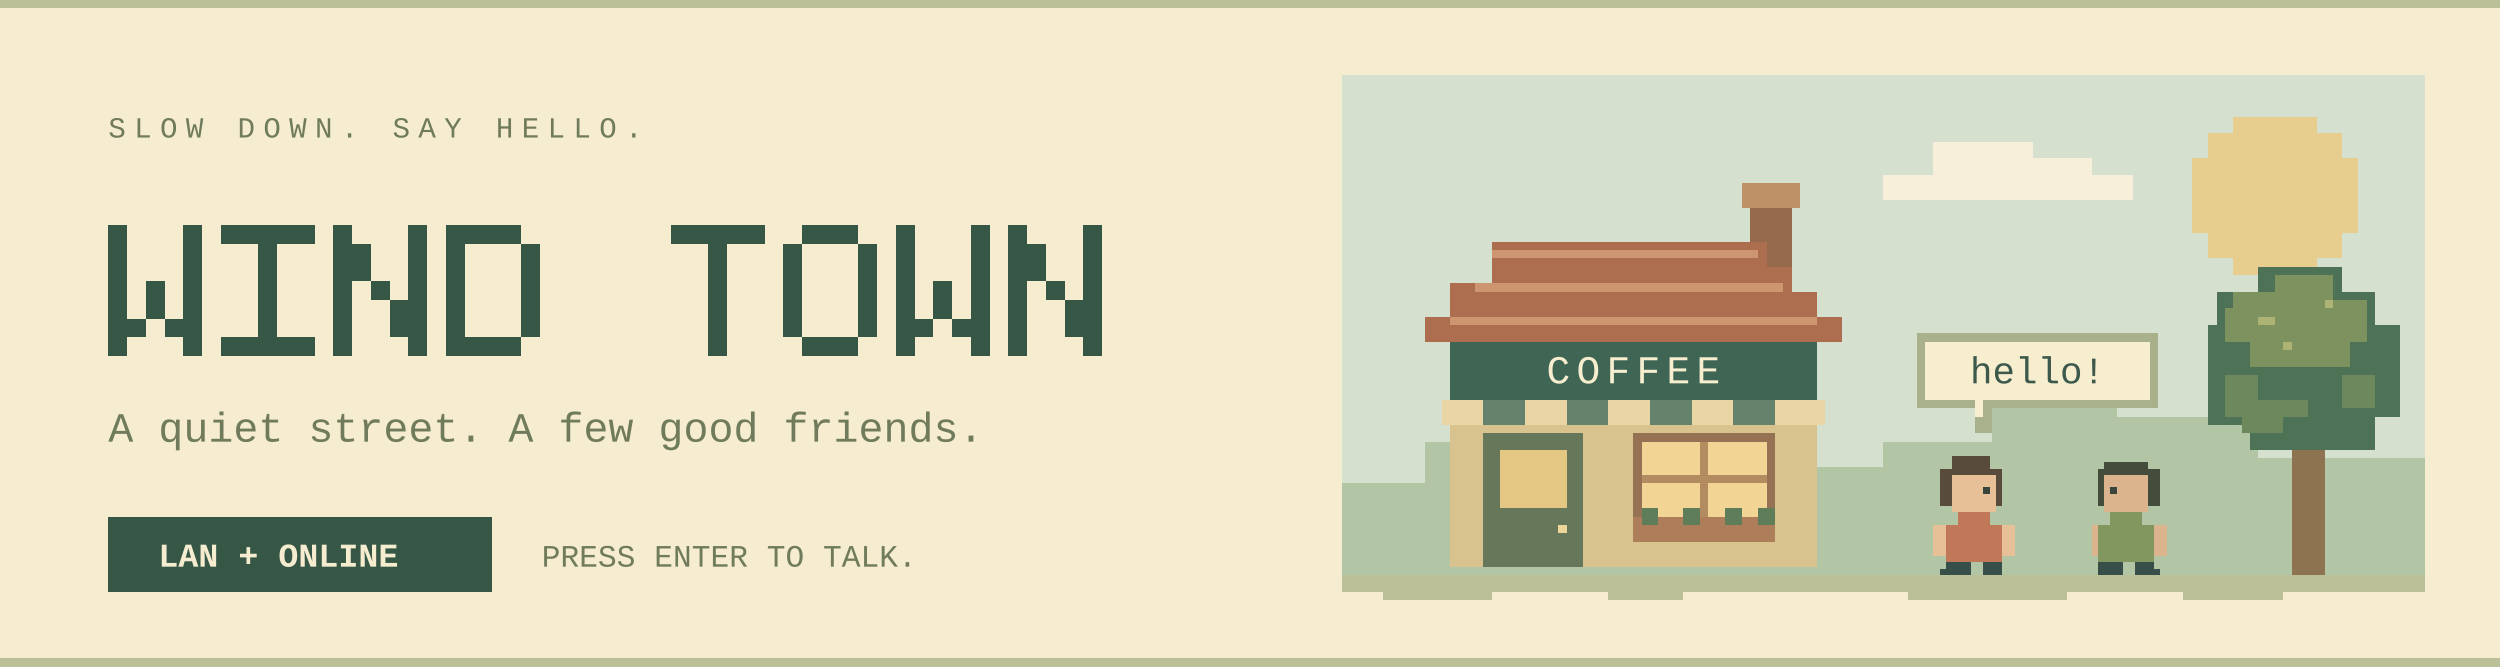
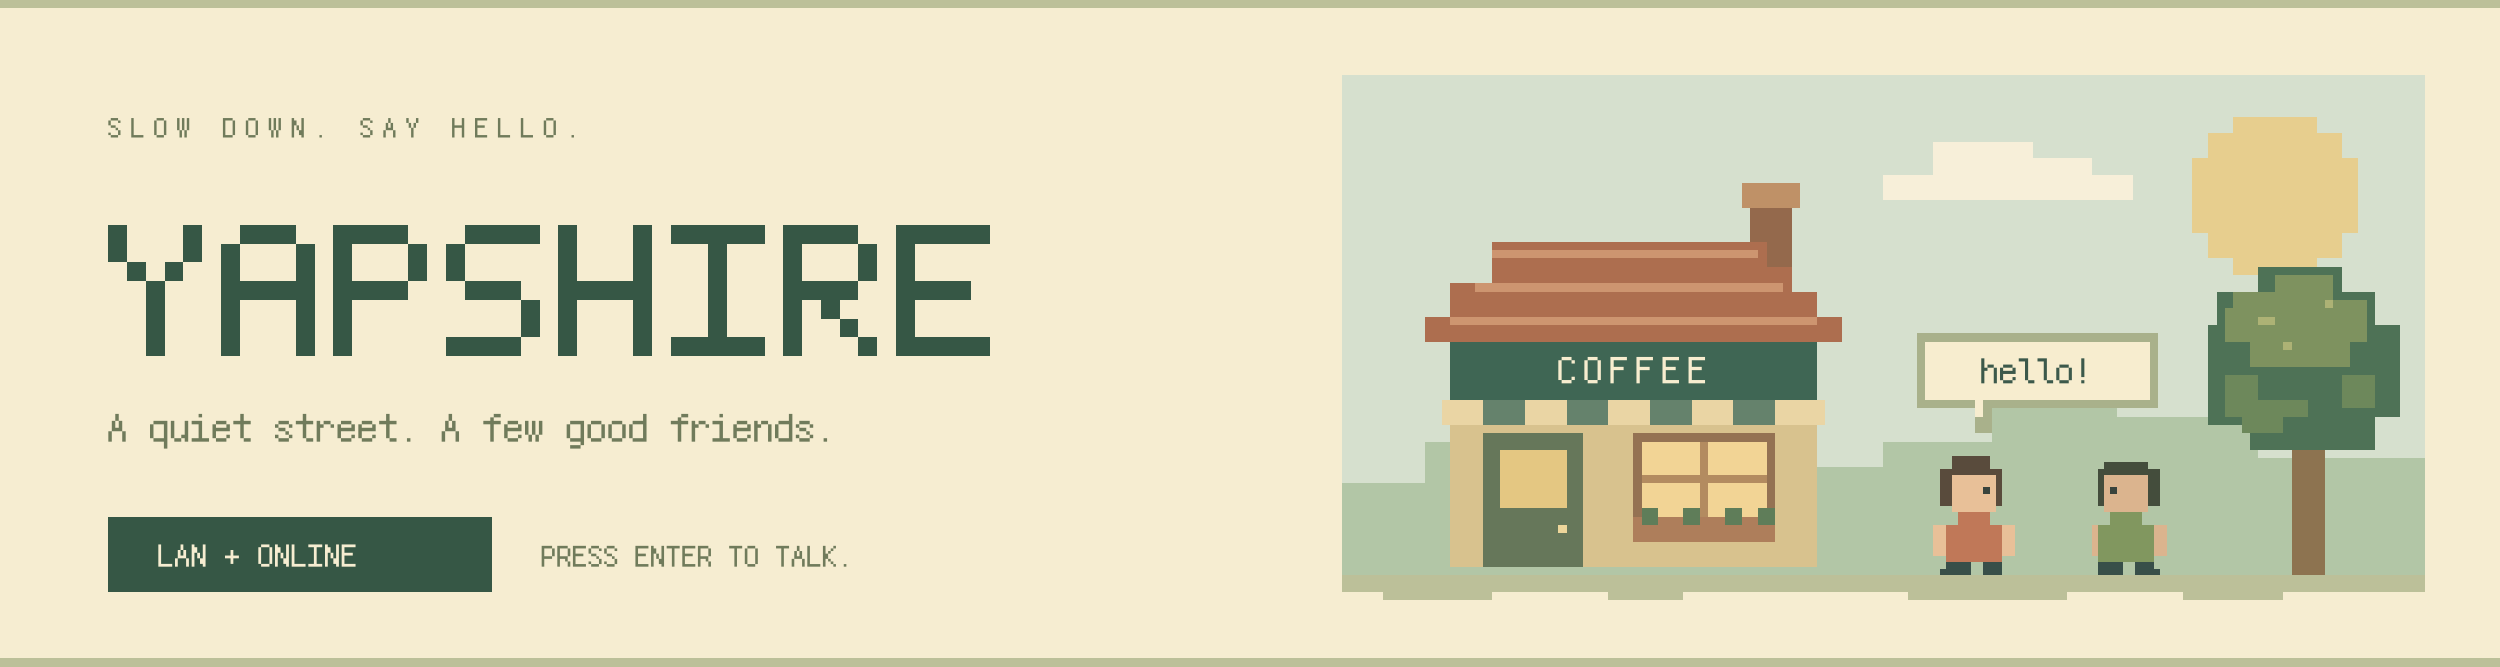
<svg xmlns="http://www.w3.org/2000/svg" width="1200" height="320" viewBox="0 0 1200 320" role="img" aria-labelledby="title description">
  <rect width="1200" height="320" fill="#f6edd1" />
  <g shape-rendering="crispEdges">
    <path d="M0 0h1200v4H0z M0 316h1200v4H0z" fill="#bcc099" />
-     <path d="M0 0h1v1h-1z M4 0h1v1h-1z M0 1h1v1h-1z M4 1h1v1h-1z M0 2h1v1h-1z M4 2h1v1h-1z M0 3h1v1h-1z M2 3h1v1h-1z M4 3h1v1h-1z M0 4h1v1h-1z M2 4h1v1h-1z M4 4h1v1h-1z M0 5h1v1h-1z M1 5h1v1h-1z M3 5h1v1h-1z M4 5h1v1h-1z M0 6h1v1h-1z M4 6h1v1h-1z M6 0h1v1h-1z M7 0h1v1h-1z M8 0h1v1h-1z M9 0h1v1h-1z M10 0h1v1h-1z M8 1h1v1h-1z M8 2h1v1h-1z M8 3h1v1h-1z M8 4h1v1h-1z M8 5h1v1h-1z M6 6h1v1h-1z M7 6h1v1h-1z M8 6h1v1h-1z M9 6h1v1h-1z M10 6h1v1h-1z M12 0h1v1h-1z M16 0h1v1h-1z M12 1h1v1h-1z M13 1h1v1h-1z M16 1h1v1h-1z M12 2h1v1h-1z M13 2h1v1h-1z M16 2h1v1h-1z M12 3h1v1h-1z M14 3h1v1h-1z M16 3h1v1h-1z M12 4h1v1h-1z M15 4h1v1h-1z M16 4h1v1h-1z M12 5h1v1h-1z M15 5h1v1h-1z M16 5h1v1h-1z M12 6h1v1h-1z M16 6h1v1h-1z M18 0h1v1h-1z M19 0h1v1h-1z M20 0h1v1h-1z M21 0h1v1h-1z M18 1h1v1h-1z M22 1h1v1h-1z M18 2h1v1h-1z M22 2h1v1h-1z M18 3h1v1h-1z M22 3h1v1h-1z M18 4h1v1h-1z M22 4h1v1h-1z M18 5h1v1h-1z M22 5h1v1h-1z M18 6h1v1h-1z M19 6h1v1h-1z M20 6h1v1h-1z M21 6h1v1h-1z M30 0h1v1h-1z M31 0h1v1h-1z M32 0h1v1h-1z M33 0h1v1h-1z M34 0h1v1h-1z M32 1h1v1h-1z M32 2h1v1h-1z M32 3h1v1h-1z M32 4h1v1h-1z M32 5h1v1h-1z M32 6h1v1h-1z M37 0h1v1h-1z M38 0h1v1h-1z M39 0h1v1h-1z M36 1h1v1h-1z M40 1h1v1h-1z M36 2h1v1h-1z M40 2h1v1h-1z M36 3h1v1h-1z M40 3h1v1h-1z M36 4h1v1h-1z M40 4h1v1h-1z M36 5h1v1h-1z M40 5h1v1h-1z M37 6h1v1h-1z M38 6h1v1h-1z M39 6h1v1h-1z M42 0h1v1h-1z M46 0h1v1h-1z M42 1h1v1h-1z M46 1h1v1h-1z M42 2h1v1h-1z M46 2h1v1h-1z M42 3h1v1h-1z M44 3h1v1h-1z M46 3h1v1h-1z M42 4h1v1h-1z M44 4h1v1h-1z M46 4h1v1h-1z M42 5h1v1h-1z M43 5h1v1h-1z M45 5h1v1h-1z M46 5h1v1h-1z M42 6h1v1h-1z M46 6h1v1h-1z M48 0h1v1h-1z M52 0h1v1h-1z M48 1h1v1h-1z M49 1h1v1h-1z M52 1h1v1h-1z M48 2h1v1h-1z M49 2h1v1h-1z M52 2h1v1h-1z M48 3h1v1h-1z M50 3h1v1h-1z M52 3h1v1h-1z M48 4h1v1h-1z M51 4h1v1h-1z M52 4h1v1h-1z M48 5h1v1h-1z M51 5h1v1h-1z M52 5h1v1h-1z M48 6h1v1h-1z M52 6h1v1h-1z" transform="translate(52 108) scale(9)" fill="#365745" />
+     <path d="M0 0h1v1h-1z M4 0h1v1h-1z M0 1h1v1h-1z M4 1h1v1h-1z M1 2h1v1h-1z M3 2h1v1h-1z M2 3h1v1h-1z M2 4h1v1h-1z M2 5h1v1h-1z M2 6h1v1h-1z M7 0h1v1h-1z M8 0h1v1h-1z M9 0h1v1h-1z M6 1h1v1h-1z M10 1h1v1h-1z M6 2h1v1h-1z M10 2h1v1h-1z M6 3h1v1h-1z M7 3h1v1h-1z M8 3h1v1h-1z M9 3h1v1h-1z M10 3h1v1h-1z M6 4h1v1h-1z M10 4h1v1h-1z M6 5h1v1h-1z M10 5h1v1h-1z M6 6h1v1h-1z M10 6h1v1h-1z M12 0h1v1h-1z M13 0h1v1h-1z M14 0h1v1h-1z M15 0h1v1h-1z M12 1h1v1h-1z M16 1h1v1h-1z M12 2h1v1h-1z M16 2h1v1h-1z M12 3h1v1h-1z M13 3h1v1h-1z M14 3h1v1h-1z M15 3h1v1h-1z M12 4h1v1h-1z M12 5h1v1h-1z M12 6h1v1h-1z M19 0h1v1h-1z M20 0h1v1h-1z M21 0h1v1h-1z M22 0h1v1h-1z M18 1h1v1h-1z M18 2h1v1h-1z M19 3h1v1h-1z M20 3h1v1h-1z M21 3h1v1h-1z M22 4h1v1h-1z M22 5h1v1h-1z M18 6h1v1h-1z M19 6h1v1h-1z M20 6h1v1h-1z M21 6h1v1h-1z M24 0h1v1h-1z M28 0h1v1h-1z M24 1h1v1h-1z M28 1h1v1h-1z M24 2h1v1h-1z M28 2h1v1h-1z M24 3h1v1h-1z M25 3h1v1h-1z M26 3h1v1h-1z M27 3h1v1h-1z M28 3h1v1h-1z M24 4h1v1h-1z M28 4h1v1h-1z M24 5h1v1h-1z M28 5h1v1h-1z M24 6h1v1h-1z M28 6h1v1h-1z M30 0h1v1h-1z M31 0h1v1h-1z M32 0h1v1h-1z M33 0h1v1h-1z M34 0h1v1h-1z M32 1h1v1h-1z M32 2h1v1h-1z M32 3h1v1h-1z M32 4h1v1h-1z M32 5h1v1h-1z M30 6h1v1h-1z M31 6h1v1h-1z M32 6h1v1h-1z M33 6h1v1h-1z M34 6h1v1h-1z M36 0h1v1h-1z M37 0h1v1h-1z M38 0h1v1h-1z M39 0h1v1h-1z M36 1h1v1h-1z M40 1h1v1h-1z M36 2h1v1h-1z M40 2h1v1h-1z M36 3h1v1h-1z M37 3h1v1h-1z M38 3h1v1h-1z M39 3h1v1h-1z M36 4h1v1h-1z M38 4h1v1h-1z M36 5h1v1h-1z M39 5h1v1h-1z M36 6h1v1h-1z M40 6h1v1h-1z M42 0h1v1h-1z M43 0h1v1h-1z M44 0h1v1h-1z M45 0h1v1h-1z M46 0h1v1h-1z M42 1h1v1h-1z M42 2h1v1h-1z M42 3h1v1h-1z M43 3h1v1h-1z M44 3h1v1h-1z M45 3h1v1h-1z M42 4h1v1h-1z M42 5h1v1h-1z M42 6h1v1h-1z M43 6h1v1h-1z M44 6h1v1h-1z M45 6h1v1h-1z M46 6h1v1h-1z" transform="translate(52 108) scale(9)" fill="#365745" />
    <rect x="52" y="248" width="184" height="36" fill="#365745" />
    <rect x="644" y="36" width="520" height="248" fill="#d6e0ce" />
    <path d="M644 232h40v-20h52v-16h72v12h56v16h40v-12h52v-20h60v8h68v20h80v64H644z" fill="#b2c6a6" />
    <path d="M1072 56h40v8h12v12h8v36h-8v12h-12v8h-40v-8h-12v-12h-8V76h8V64h12z" fill="#e7ce8e" />
    <path d="M928 68h48v8h28v8h20v12H904V84h24z" fill="#f7efd9" />
    <rect x="696" y="156" width="176" height="116" fill="#d8c28e" />
    <rect x="708" y="152" width="152" height="12" fill="#745649" />
    <rect x="840" y="96" width="20" height="44" fill="#94694c" />
    <rect x="836" y="88" width="28" height="12" fill="#bf9167" />
    <path d="M716 116h132v12h12v12h12v12h12v12H684v-12h12v-16h20z" fill="#ad6e4f" />
    <path d="M716 120h128v4H716z M708 136h148v4H708z M696 152h176v4H696z" fill="#cd9570" />
    <rect x="696" y="164" width="176" height="28" fill="#3f6654" />
    <rect x="692" y="192" width="184" height="12" fill="#ead5a4" />
    <path d="M712 192h20v12h-20z M752 192h20v12h-20z M792 192h20v12h-20z M832 192h20v12h-20z" fill="#65826c" />
    <rect x="712" y="208" width="48" height="64" fill="#66775a" />
    <rect x="720" y="216" width="32" height="28" fill="#e4c782" />
    <rect x="748" y="252" width="4" height="4" fill="#edd69b" />
    <rect x="784" y="208" width="68" height="44" fill="#947253" />
    <rect x="788" y="212" width="60" height="36" fill="#f2d495" />
    <path d="M816 212h4v36h-4z M788 228h60v4h-60z" fill="#b38b60" />
    <rect x="784" y="248" width="68" height="12" fill="#ae7e5b" />
    <path d="M788 244h8v8h-8z M808 244h8v8h-8z M828 244h8v8h-8z M844 244h8v8h-8z" fill="#5f7d59" />
    <rect x="1100" y="184" width="16" height="92" fill="#8d7350" />
    <path d="M1064 140h20v-12h40v12h16v16h12v44h-12v16h-60v-12h-20v-48h4z" fill="#4e7256" />
    <path d="M1072 140h20v-8h28v12h16v20h-8v12h-48v-12h-12v-16h4z" fill="#7e925f" />
    <path d="M1068 180h16v12h24v8h-12v8h-20v-8h-8z M1124 180h16v16h-16z" fill="#6d885b" />
    <path d="M1084 152h8v4h-8z M1116 144h4v4h-4z M1096 164h4v4h-4z" fill="#adb275" />
    <g transform="translate(928 216) scale(3)">
      <path d="M1 3h2V1h6v2h2v6H1z" fill="#594b3c" />
      <path d="M3 4h7v6H3z" fill="#e8c098" />
      <path d="M4 10h5v2h2v6H2v-6h2z" fill="#c07858" />
      <path d="M0 12h2v5H0z M11 12h2v5h-2z" fill="#e8c098" />
      <path d="M2 18h4v2H1v-1h1z M8 18h3v2H8z" fill="#384f49" />
      <rect x="8" y="6" width="1" height="1" fill="#39433c" />
    </g>
    <g transform="translate(1004 216) scale(3)">
      <path d="M2 2h7v1h2v6H1V3h1z" fill="#444d3c" />
      <path d="M2 4h7v6H2z" fill="#dbb48e" />
      <path d="M3 10h5v2h2v6H1v-6h2z" fill="#81975f" />
      <path d="M0 12h1v5H0z M10 12h2v5h-2z" fill="#dbb48e" />
      <path d="M1 18h4v2H1z M7 18h3v1h1v1H7z" fill="#384f49" />
      <rect x="3" y="6" width="1" height="1" fill="#39433c" />
    </g>
    <path d="M920 160h116v36h-80v12h-8v-12h-28z" fill="#a9b18b" />
    <path d="M924 164h108v28h-80v8h-4v-8h-24z" fill="#f7edcf" />
    <rect x="644" y="276" width="520" height="8" fill="#bcc099" />
    <path d="M664 284h52v4h-52z M772 284h36v4h-36z M916 284h76v4h-76z M1048 284h48v4h-48z" fill="#bcc099" />
  </g>
  <g font-family="'Courier New', monospace">
-     <text x="52" y="66" fill="#707b5b" font-size="14" letter-spacing="4">SLOW DOWN. SAY HELLO.</text>
-     <text x="52" y="212" fill="#707b5b" font-size="20">A quiet street. A few good friends.</text>
-     <text x="76" y="272" fill="#f6edd1" font-size="16" font-weight="700">LAN + ONLINE</text>
-     <text x="260" y="272" fill="#707b5b" font-size="15">PRESS ENTER TO TALK.</text>
-     <text x="784" y="184" fill="#f7edcf" font-size="19" letter-spacing="3" text-anchor="middle">COFFEE</text>
-     <text x="978" y="184" fill="#3c594b" font-size="18" text-anchor="middle">hello!</text>
+     <path d="M53.167 56.667H56.667V57.833H53.167ZM52.0 57.833H53.167V60.167H52.0ZM56.667 57.833H57.833V59.0H56.667ZM53.167 60.167H55.5V61.333H53.167ZM55.5 61.333H56.667V62.5H55.5ZM56.667 62.5H57.833V64.833H56.667ZM52.0 63.667H53.167V64.833H52.0ZM53.167 64.833H56.667V66.0H53.167ZM63.0 56.667H64.167V64.833H68.833V66.0H63.0ZM75.167 56.667H78.667V57.833H75.167ZM74.0 57.833H75.167V64.833H74.0ZM78.667 57.833H79.833V64.833H78.667ZM75.167 64.833H78.667V66.0H75.167ZM85.0 56.667H86.167V62.5H85.0ZM87.333 56.667H88.5V62.5H87.333ZM89.667 56.667H90.833V62.5H89.667ZM86.167 62.5H87.333V66.0H86.167ZM88.5 62.5H89.667V66.0H88.5ZM107.0 56.667H111.667V57.833H108.167V64.833H111.667V66.0H107.0ZM111.667 57.833H112.833V64.833H111.667ZM119.167 56.667H122.667V57.833H119.167ZM118.0 57.833H119.167V64.833H118.0ZM122.667 57.833H123.833V64.833H122.667ZM119.167 64.833H122.667V66.0H119.167ZM129.0 56.667H130.167V62.5H129.0ZM131.333 56.667H132.5V62.5H131.333ZM133.667 56.667H134.833V62.5H133.667ZM130.167 62.5H131.333V66.0H130.167ZM132.5 62.5H133.667V66.0H132.5ZM140.0 56.667H141.167V57.833H142.333V60.167H141.167V66.0H140.0ZM144.667 56.667H145.833V66.0H144.667V64.833H143.5V62.5H144.667ZM142.333 60.167H143.5V62.5H142.333ZM153.333 64.833H154.5V66.0H153.333ZM174.167 56.667H177.667V57.833H174.167ZM173.0 57.833H174.167V60.167H173.0ZM177.667 57.833H178.833V59.0H177.667ZM174.167 60.167H176.5V61.333H174.167ZM176.5 61.333H177.667V62.5H176.5ZM177.667 62.5H178.833V64.833H177.667ZM173.0 63.667H174.167V64.833H173.0ZM174.167 64.833H177.667V66.0H174.167ZM186.333 56.667H187.5V59.0H186.333ZM185.167 59.0H186.333V61.333H187.5V59.0H188.667V62.5H185.167ZM184.0 62.5H185.167V66.0H184.0ZM188.667 62.5H189.833V66.0H188.667ZM195.0 56.667H196.167V59.0H195.0ZM199.667 56.667H200.833V59.0H199.667ZM196.167 59.0H197.333V61.333H196.167ZM198.5 59.0H199.667V61.333H198.5ZM197.333 61.333H198.5V66.0H197.333ZM217.0 56.667H218.167V60.167H221.667V56.667H222.833V66.0H221.667V61.333H218.167V66.0H217.0ZM228.0 56.667H233.833V57.833H229.167V60.167H232.667V61.333H229.167V64.833H233.833V66.0H228.0ZM239.0 56.667H240.167V64.833H244.833V66.0H239.0ZM250.0 56.667H251.167V64.833H255.833V66.0H250.0ZM262.167 56.667H265.667V57.833H262.167ZM261.0 57.833H262.167V64.833H261.0ZM265.667 57.833H266.833V64.833H265.667ZM262.167 64.833H265.667V66.0H262.167ZM274.333 64.833H275.5V66.0H274.333Z" fill="#707b5b" aria-label="SLOW DOWN. SAY HELLO." />
+     <path d="M55.333 198.667H57.0V202.0H55.333ZM53.667 202.0H55.333V205.333H57.0V202.0H58.667V207.0H53.667ZM52.0 207.0H53.667V212.0H52.0ZM58.667 207.0H60.333V212.0H58.667ZM73.667 202.0H80.333V215.333H78.667V212.0H73.667V210.333H78.667V203.667H73.667ZM72.0 203.667H73.667V210.333H72.0ZM82.0 202.0H83.667V210.333H82.0ZM88.667 202.0H90.333V212.0H88.667V210.333H87.0V208.667H88.667ZM83.667 210.333H87.0V212.0H83.667ZM95.333 198.667H97.0V200.333H95.333ZM92.0 202.0H97.0V210.333H100.333V212.0H92.0V210.333H95.333V203.667H92.0ZM103.667 202.0H108.667V203.667H103.667ZM102.0 203.667H103.667V205.333H108.667V203.667H110.333V207.0H103.667V210.333H102.0ZM108.667 208.667H110.333V210.333H108.667ZM103.667 210.333H108.667V212.0H103.667ZM115.333 198.667H117.0V202.0H120.333V203.667H117.0V210.333H115.333V203.667H112.0V202.0H115.333ZM117.0 210.333H120.333V212.0H117.0ZM133.667 202.0H138.667V203.667H133.667ZM132.0 203.667H133.667V205.333H132.0ZM138.667 203.667H140.333V205.333H138.667ZM133.667 205.333H137.0V207.0H133.667ZM137.0 207.0H138.667V208.667H137.0ZM132.0 208.667H133.667V210.333H132.0ZM138.667 208.667H140.333V210.333H138.667ZM133.667 210.333H138.667V212.0H133.667ZM145.333 198.667H147.0V202.0H150.333V203.667H147.0V210.333H145.333V203.667H142.0V202.0H145.333ZM147.0 210.333H150.333V212.0H147.0ZM152.0 202.0H153.667V203.667H155.333V205.333H153.667V212.0H152.0ZM155.333 202.0H158.667V203.667H155.333ZM158.667 203.667H160.333V205.333H158.667ZM163.667 202.0H168.667V203.667H163.667ZM162.0 203.667H163.667V205.333H168.667V203.667H170.333V207.0H163.667V210.333H162.0ZM168.667 208.667H170.333V210.333H168.667ZM163.667 210.333H168.667V212.0H163.667ZM173.667 202.0H178.667V203.667H173.667ZM172.0 203.667H173.667V205.333H178.667V203.667H180.333V207.0H173.667V210.333H172.0ZM178.667 208.667H180.333V210.333H178.667ZM173.667 210.333H178.667V212.0H173.667ZM185.333 198.667H187.0V202.0H190.333V203.667H187.0V210.333H185.333V203.667H182.0V202.0H185.333ZM187.0 210.333H190.333V212.0H187.0ZM195.333 210.333H197.0V212.0H195.333ZM215.333 198.667H217.0V202.0H215.333ZM213.667 202.0H215.333V205.333H217.0V202.0H218.667V207.0H213.667ZM212.0 207.0H213.667V212.0H212.0ZM218.667 207.0H220.333V212.0H218.667ZM237.0 198.667H240.333V200.333H237.0ZM235.333 200.333H237.0V202.0H240.333V203.667H237.0V212.0H235.333V203.667H232.0V202.0H235.333ZM243.667 202.0H248.667V203.667H243.667ZM242.0 203.667H243.667V205.333H248.667V203.667H250.333V207.0H243.667V210.333H242.0ZM248.667 208.667H250.333V210.333H248.667ZM243.667 210.333H248.667V212.0H243.667ZM252.0 202.0H253.667V208.667H252.0ZM255.333 202.0H257.0V208.667H255.333ZM258.667 202.0H260.333V208.667H258.667ZM253.667 208.667H255.333V212.0H253.667ZM257.0 208.667H258.667V212.0H257.0ZM273.667 202.0H280.333V213.667H278.667V212.0H273.667V210.333H278.667V203.667H273.667ZM272.0 203.667H273.667V210.333H272.0ZM273.667 213.667H278.667V215.333H273.667ZM283.667 202.0H288.667V203.667H283.667ZM282.0 203.667H283.667V210.333H282.0ZM288.667 203.667H290.333V210.333H288.667ZM283.667 210.333H288.667V212.0H283.667ZM293.667 202.0H298.667V203.667H293.667ZM292.0 203.667H293.667V210.333H292.0ZM298.667 203.667H300.333V210.333H298.667ZM293.667 210.333H298.667V212.0H293.667ZM308.667 198.667H310.333V212.0H303.667V210.333H308.667V203.667H303.667V202.0H308.667ZM302.0 203.667H303.667V210.333H302.0ZM327.0 198.667H330.333V200.333H327.0ZM325.333 200.333H327.0V202.0H330.333V203.667H327.0V212.0H325.333V203.667H322.0V202.0H325.333ZM332.0 202.0H333.667V203.667H335.333V205.333H333.667V212.0H332.0ZM335.333 202.0H338.667V203.667H335.333ZM338.667 203.667H340.333V205.333H338.667ZM345.333 198.667H347.0V200.333H345.333ZM342.0 202.0H347.0V210.333H350.333V212.0H342.0V210.333H345.333V203.667H342.0ZM353.667 202.0H358.667V203.667H353.667ZM352.0 203.667H353.667V205.333H358.667V203.667H360.333V207.0H353.667V210.333H352.0ZM358.667 208.667H360.333V210.333H358.667ZM353.667 210.333H358.667V212.0H353.667ZM362.0 202.0H363.667V203.667H365.333V205.333H363.667V212.0H362.0ZM365.333 202.0H368.667V203.667H365.333ZM368.667 203.667H370.333V212.0H368.667ZM378.667 198.667H380.333V212.0H373.667V210.333H378.667V203.667H373.667V202.0H378.667ZM372.0 203.667H373.667V210.333H372.0ZM383.667 202.0H388.667V203.667H383.667ZM382.0 203.667H383.667V205.333H382.0ZM388.667 203.667H390.333V205.333H388.667ZM383.667 205.333H387.0V207.0H383.667ZM387.0 207.0H388.667V208.667H387.0ZM382.0 208.667H383.667V210.333H382.0ZM388.667 208.667H390.333V210.333H388.667ZM383.667 210.333H388.667V212.0H383.667ZM395.333 210.333H397.0V212.0H395.333Z" fill="#707b5b" aria-label="A quiet street. A few good friends." />
+     <path d="M76.0 261.333H77.333V270.667H82.667V272.0H76.0ZM86.667 261.333H88.0V264.0H86.667ZM85.333 264.0H86.667V266.667H88.0V264.0H89.333V268.0H85.333ZM84.0 268.0H85.333V272.0H84.0ZM89.333 268.0H90.667V272.0H89.333ZM92.0 261.333H93.333V262.667H94.667V265.333H93.333V272.0H92.0ZM97.333 261.333H98.667V272.0H97.333V270.667H96.0V268.0H97.333ZM94.667 265.333H96.0V268.0H94.667ZM110.667 264.0H112.0V266.667H114.667V268.0H112.0V270.667H110.667V268.0H108.0V266.667H110.667ZM125.333 261.333H129.333V262.667H125.333ZM124.0 262.667H125.333V270.667H124.0ZM129.333 262.667H130.667V270.667H129.333ZM125.333 270.667H129.333V272.0H125.333ZM132.0 261.333H133.333V262.667H134.667V265.333H133.333V272.0H132.0ZM137.333 261.333H138.667V272.0H137.333V270.667H136.0V268.0H137.333ZM134.667 265.333H136.0V268.0H134.667ZM140.0 261.333H141.333V270.667H146.667V272.0H140.0ZM148.0 261.333H154.667V262.667H152.0V270.667H154.667V272.0H148.0V270.667H150.667V262.667H148.0ZM156.0 261.333H157.333V262.667H158.667V265.333H157.333V272.0H156.0ZM161.333 261.333H162.667V272.0H161.333V270.667H160.0V268.0H161.333ZM158.667 265.333H160.0V268.0H158.667ZM164.0 261.333H170.667V262.667H165.333V265.333H169.333V266.667H165.333V270.667H170.667V272.0H164.0Z" fill="#f6edd1" aria-label="LAN + ONLINE" />
+     <path d="M260.0 262.0H265.0V263.25H261.25V267.0H265.0V268.25H261.25V272.0H260.0ZM265.0 263.25H266.25V267.0H265.0ZM267.5 262.0H272.5V263.25H268.75V267.0H272.5V269.5H271.25V268.25H268.75V272.0H267.5ZM272.5 263.25H273.75V267.0H272.5ZM272.5 269.5H273.75V272.0H272.5ZM275.0 262.0H281.25V263.25H276.25V265.75H280.0V267.0H276.25V270.75H281.25V272.0H275.0ZM283.75 262.0H287.5V263.25H283.75ZM282.5 263.25H283.75V265.75H282.5ZM287.5 263.25H288.75V264.5H287.5ZM283.75 265.75H286.25V267.0H283.75ZM286.25 267.0H287.5V268.25H286.25ZM287.5 268.25H288.75V270.75H287.5ZM282.5 269.5H283.75V270.75H282.5ZM283.75 270.75H287.5V272.0H283.75ZM291.25 262.0H295.0V263.25H291.25ZM290.0 263.25H291.25V265.75H290.0ZM295.0 263.25H296.25V264.5H295.0ZM291.25 265.75H293.75V267.0H291.25ZM293.75 267.0H295.0V268.25H293.75ZM295.0 268.25H296.25V270.75H295.0ZM290.0 269.5H291.25V270.75H290.0ZM291.25 270.75H295.0V272.0H291.25ZM305.0 262.0H311.25V263.25H306.25V265.75H310.0V267.0H306.25V270.75H311.25V272.0H305.0ZM312.5 262.0H313.75V263.25H315.0V265.75H313.75V272.0H312.5ZM317.5 262.0H318.75V272.0H317.5V270.75H316.25V268.25H317.5ZM315.0 265.75H316.25V268.25H315.0ZM320.0 262.0H326.25V263.25H323.75V272.0H322.5V263.25H320.0ZM327.5 262.0H333.75V263.25H328.75V265.75H332.5V267.0H328.75V270.75H333.75V272.0H327.5ZM335.0 262.0H340.0V263.25H336.25V267.0H340.0V269.5H338.75V268.25H336.25V272.0H335.0ZM340.0 263.25H341.25V267.0H340.0ZM340.0 269.5H341.25V272.0H340.0ZM350.0 262.0H356.25V263.25H353.75V272.0H352.5V263.25H350.0ZM358.75 262.0H362.5V263.25H358.75ZM357.5 263.25H358.75V270.75H357.5ZM362.5 263.25H363.75V270.75H362.5ZM358.75 270.75H362.5V272.0H358.75ZM372.5 262.0H378.75V263.25H376.25V272.0H375.0V263.25H372.5ZM382.5 262.0H383.75V264.5H382.5ZM381.25 264.5H382.5V267.0H383.75V264.5H385.0V268.25H381.25ZM380.0 268.25H381.25V272.0H380.0ZM385.0 268.25H386.25V272.0H385.0ZM387.5 262.0H388.75V270.75H393.75V272.0H387.5ZM395.0 262.0H396.25V265.75H397.5V268.25H396.25V272.0H395.0ZM400.0 262.0H401.25V263.25H400.0ZM398.75 263.25H400.0V264.5H398.75ZM397.5 264.5H398.75V265.75H397.5ZM397.5 268.25H398.75V269.5H397.5ZM398.75 269.5H400.0V270.75H398.75ZM400.0 270.75H401.25V272.0H400.0ZM405.0 270.75H406.25V272.0H405.0Z" fill="#707b5b" aria-label="PRESS ENTER TO TALK." />
+     <path d="M749.583 171.333H754.333V172.917H749.583ZM748.0 172.917H749.583V182.417H748.0ZM754.333 172.917H755.917V174.5H754.333ZM754.333 180.833H755.917V182.417H754.333ZM749.583 182.417H754.333V184.0H749.583ZM762.083 171.333H766.833V172.917H762.083ZM760.5 172.917H762.083V182.417H760.5ZM766.833 172.917H768.417V182.417H766.833ZM762.083 182.417H766.833V184.0H762.083ZM773.0 171.333H780.917V172.917H774.583V176.083H779.333V177.667H774.583V184.0H773.0ZM785.5 171.333H793.417V172.917H787.083V176.083H791.833V177.667H787.083V184.0H785.5ZM798.0 171.333H805.917V172.917H799.583V176.083H804.333V177.667H799.583V182.417H805.917V184.0H798.0ZM810.5 171.333H818.417V172.917H812.083V176.083H816.833V177.667H812.083V182.417H818.417V184.0H810.5Z" fill="#f7edcf" aria-label="COFFEE" />
+     <path d="M951.0 172.0H952.5V176.5H954.0V178.0H952.5V184.0H951.0ZM954.0 175.0H957.0V176.5H954.0ZM957.0 176.5H958.5V184.0H957.0ZM961.5 175.0H966.0V176.5H961.5ZM960.0 176.5H961.5V178.0H966.0V176.5H967.5V179.5H961.5V182.5H960.0ZM966.0 181.0H967.5V182.5H966.0ZM961.5 182.5H966.0V184.0H961.5ZM969.0 172.0H973.5V182.5H972.0V173.5H969.0ZM973.5 182.5H976.5V184.0H973.5ZM978.0 172.0H982.5V182.5H981.0V173.5H978.0ZM982.5 182.5H985.5V184.0H982.5ZM988.5 175.0H993.0V176.5H988.5ZM987.0 176.5H988.5V182.5H987.0ZM993.0 176.5H994.5V182.5H993.0ZM988.5 182.5H993.0V184.0H988.5ZM999.0 172.0H1000.5V181.0H999.0ZM999.0 182.5H1000.5V184.0H999.0Z" fill="#3c594b" aria-label="hello!" />
  </g>
</svg>
